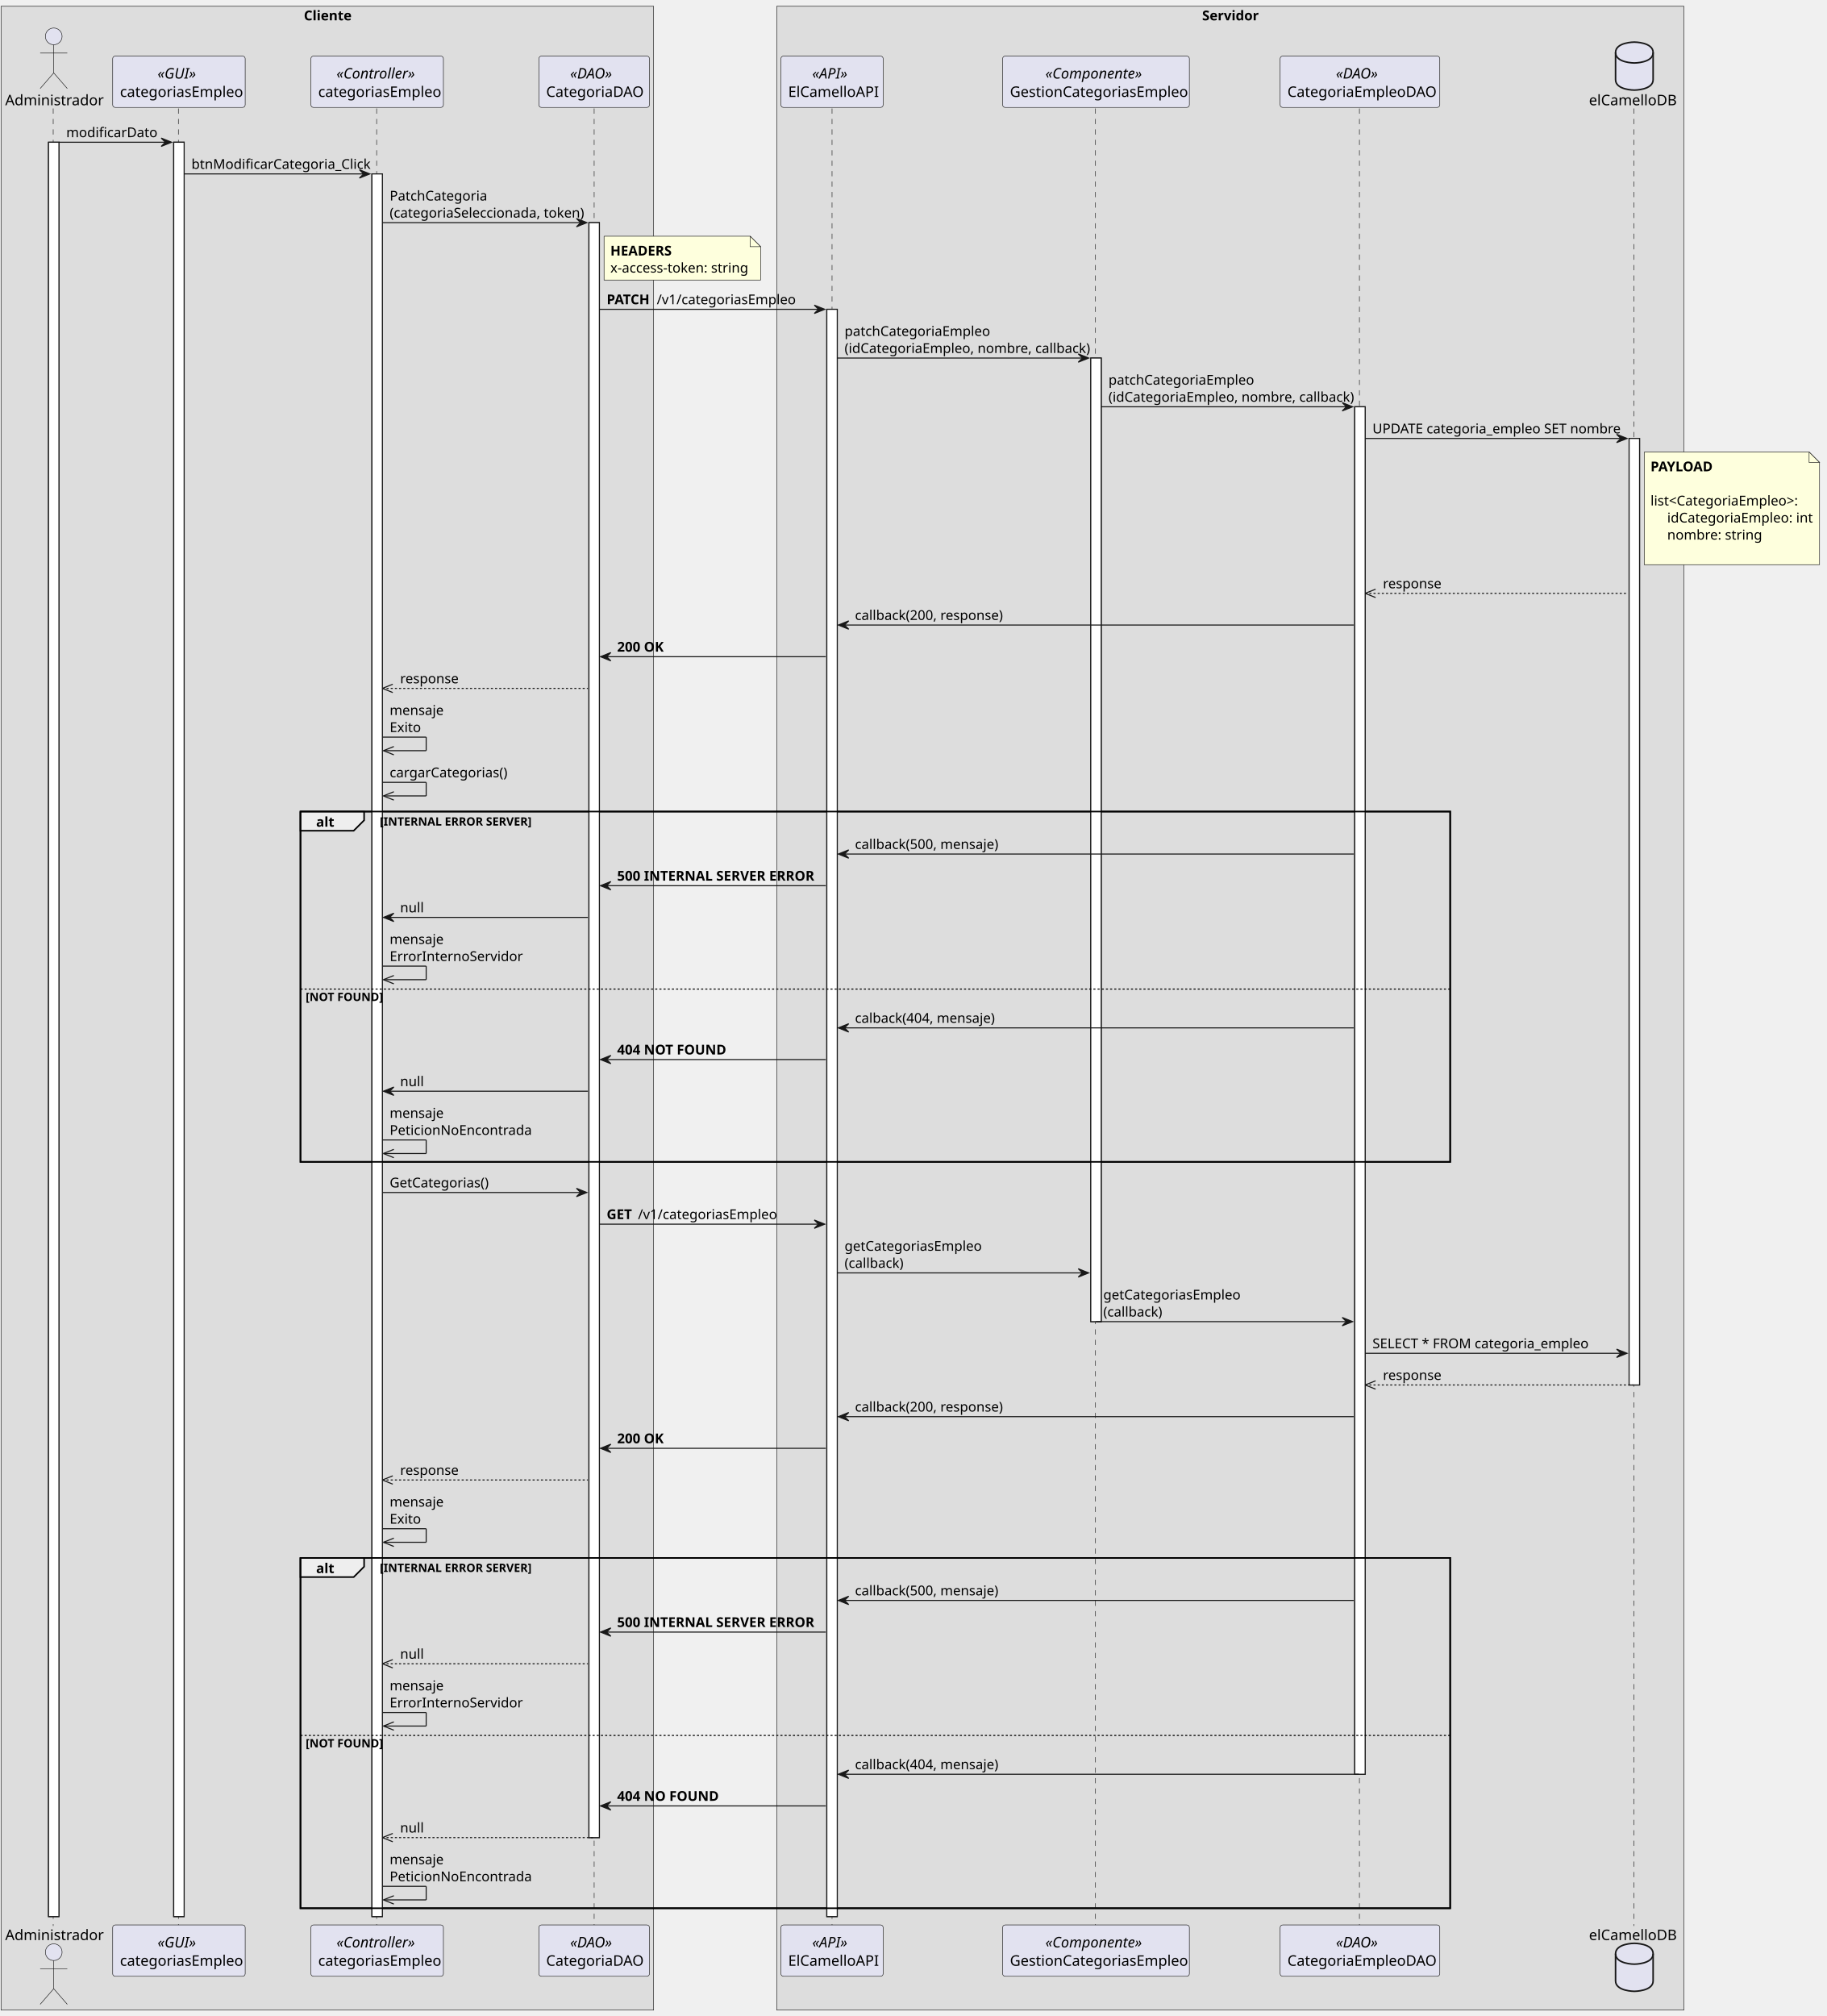
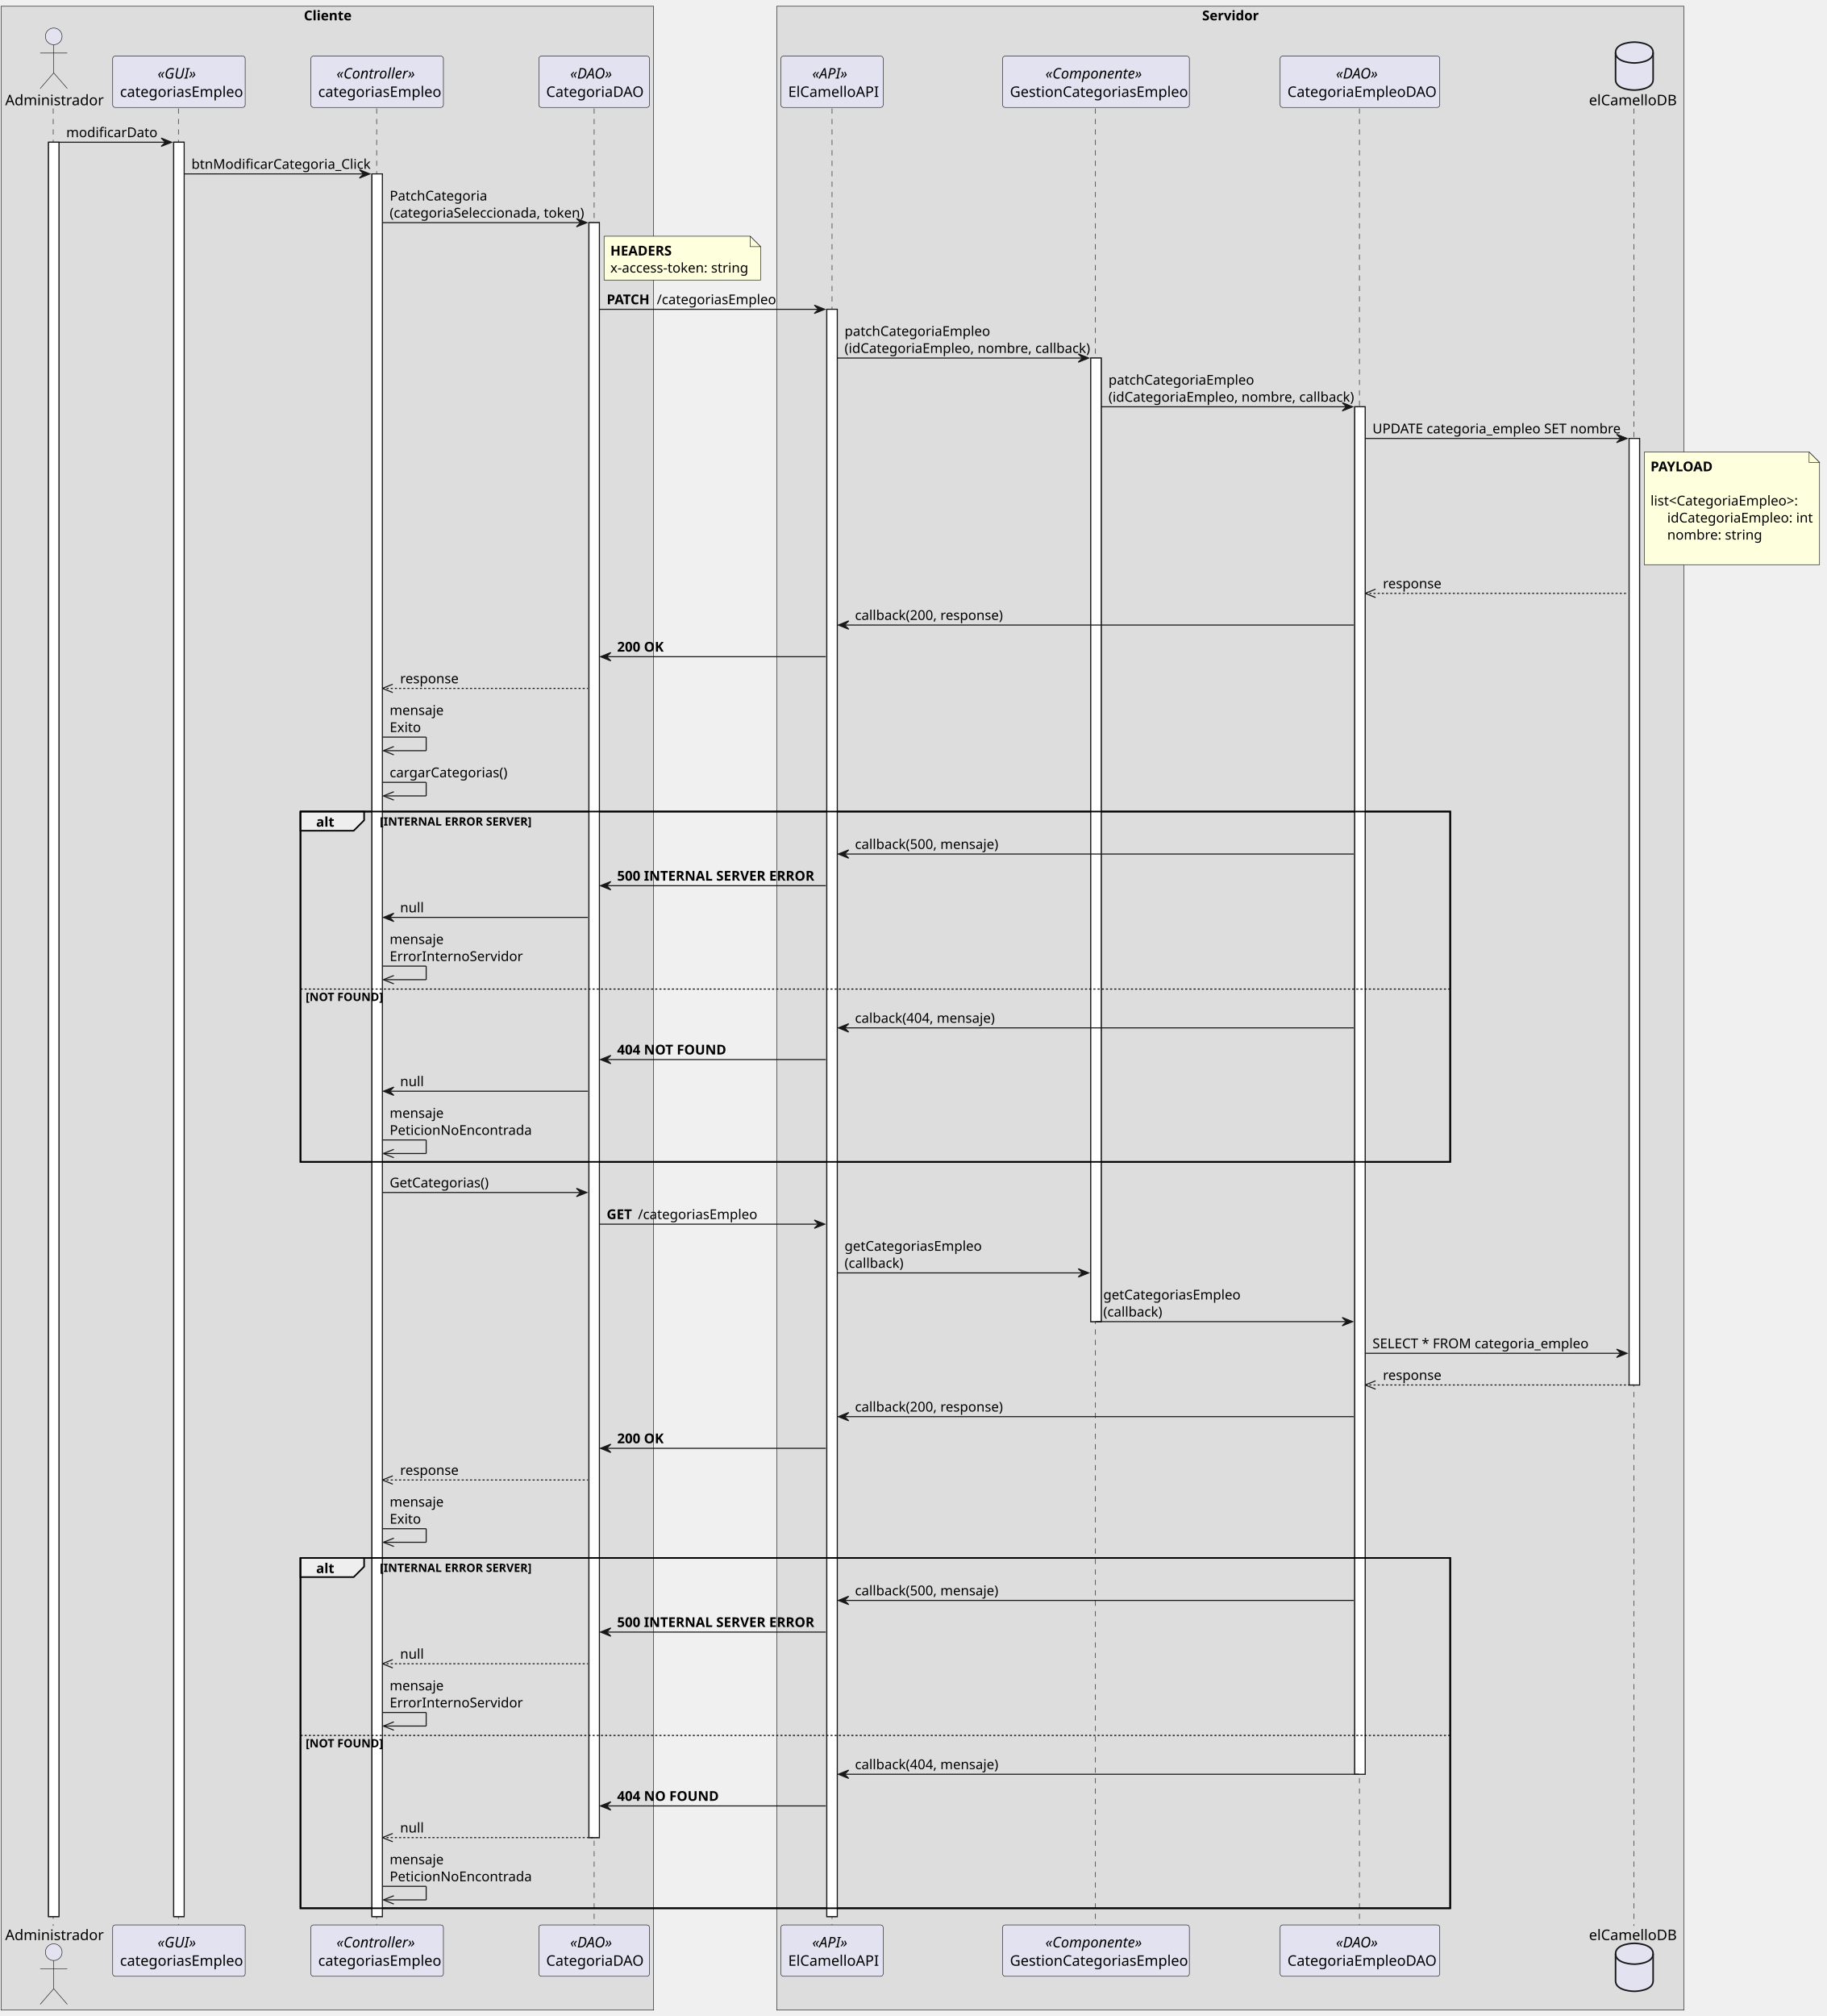
<svg xmlns="http://www.w3.org/2000/svg" contentStyleType="text/css" height="1932px" preserveAspectRatio="none" style="width:1751px;height:1932px;background:#FFFFFF;" version="1.1" viewBox="0 0 1751 1932" width="1751px" zoomAndPan="magnify">
  <defs />
  <g>
    <rect fill="#DDDDDD" height="1920.336" style="stroke:#181818;stroke-width:0.5;" width="625.5" x="1" y="6" />
    <text fill="#000000" font-family="sans-serif" font-size="13" font-weight="bold" lengthAdjust="spacing" textLength="45" x="291.25" y="19.495">Cliente</text>
    <rect fill="#DDDDDD" height="1920.336" style="stroke:#181818;stroke-width:0.5;" width="869.5" x="744.5" y="6" />
    <text fill="#000000" font-family="sans-serif" font-size="13" font-weight="bold" lengthAdjust="spacing" textLength="54" x="1152.25" y="19.495">Servidor</text>
    <rect fill="#FFFFFF" height="1700.414" style="stroke:#181818;stroke-width:1.0;" width="10" x="46.5" y="136.312" />
    <rect fill="#FFFFFF" height="1700.414" style="stroke:#181818;stroke-width:1.0;" width="10" x="166.5" y="136.312" />
    <rect fill="#FFFFFF" height="1670.062" style="stroke:#181818;stroke-width:1.0;" width="10" x="356.5" y="166.664" />
    <rect fill="#FFFFFF" height="1547.656" style="stroke:#181818;stroke-width:1.0;" width="10" x="564.5" y="213.367" />
    <rect fill="#FFFFFF" height="1540.305" style="stroke:#181818;stroke-width:1.0;" width="10" x="792.5" y="296.422" />
    <rect fill="#FFFFFF" height="923.438" style="stroke:#181818;stroke-width:1.0;" width="10" x="1045.5" y="343.125" />
    <rect fill="#FFFFFF" height="1310.492" style="stroke:#181818;stroke-width:1.0;" width="10" x="1298.5" y="389.828" />
    <rect fill="#FFFFFF" height="907.086" style="stroke:#181818;stroke-width:1.0;" width="10" x="1561.5" y="420.18" />
    <rect height="335.703" style="stroke:#000000;stroke-width:1.5;fill:none;" width="1102" x="288" y="777.75" />
    <rect height="335.703" style="stroke:#000000;stroke-width:1.5;fill:none;" width="1102" x="288" y="1493.023" />
    <line style="stroke:#181818;stroke-width:0.5;fill:none;stroke-dasharray:5.0,5.0;" x1="51" x2="51" y1="103.961" y2="1845.727" />
    <line style="stroke:#181818;stroke-width:0.5;fill:none;stroke-dasharray:5.0,5.0;" x1="171" x2="171" y1="103.961" y2="1845.727" />
    <line style="stroke:#181818;stroke-width:0.5;fill:none;stroke-dasharray:5.0,5.0;" x1="361" x2="361" y1="103.961" y2="1845.727" />
    <line style="stroke:#181818;stroke-width:0.5;fill:none;stroke-dasharray:5.0,5.0;" x1="569.5" x2="569.5" y1="103.961" y2="1845.727" />
    <line style="stroke:#181818;stroke-width:0.5;fill:none;stroke-dasharray:5.0,5.0;" x1="797.5" x2="797.5" y1="103.961" y2="1845.727" />
    <line style="stroke:#181818;stroke-width:0.5;fill:none;stroke-dasharray:5.0,5.0;" x1="1050" x2="1050" y1="103.961" y2="1845.727" />
    <line style="stroke:#181818;stroke-width:0.5;fill:none;stroke-dasharray:5.0,5.0;" x1="1303" x2="1303" y1="103.961" y2="1845.727" />
    <line style="stroke:#181818;stroke-width:0.5;fill:none;stroke-dasharray:5.0,5.0;" x1="1566" x2="1566" y1="103.961" y2="1845.727" />
    <text fill="#000000" font-family="sans-serif" font-size="14" lengthAdjust="spacing" textLength="87" x="5" y="100.885">Administrador</text>
    <ellipse cx="51.5" cy="34.852" fill="#E2E2F0" rx="8" ry="8" style="stroke:#181818;stroke-width:0.5;" />
    <path d="M51.5,42.852 L51.5,69.852 M38.5,50.852 L64.5,50.852 M51.5,69.852 L38.5,84.852 M51.5,69.852 L64.5,84.852 " fill="none" style="stroke:#181818;stroke-width:0.5;" />
    <text fill="#000000" font-family="sans-serif" font-size="14" lengthAdjust="spacing" textLength="87" x="5" y="1859.26">Administrador</text>
    <ellipse cx="51.5" cy="1870.836" fill="#E2E2F0" rx="8" ry="8" style="stroke:#181818;stroke-width:0.5;" />
    <path d="M51.5,1878.836 L51.5,1905.836 M38.5,1886.836 L64.5,1886.836 M51.5,1905.836 L38.5,1920.836 M51.5,1905.836 L64.5,1920.836 " fill="none" style="stroke:#181818;stroke-width:0.5;" />
    <rect fill="#E2E2F0" height="49.219" rx="2.5" ry="2.5" style="stroke:#181818;stroke-width:0.5;" width="127" x="108" y="53.742" />
    <text fill="#000000" font-family="sans-serif" font-size="14" font-style="italic" lengthAdjust="spacing" textLength="41" x="151" y="75.275">«GUI»</text>
    <text fill="#000000" font-family="sans-serif" font-size="14" lengthAdjust="spacing" textLength="113" x="115" y="92.885">categoriasEmpleo</text>
    <rect fill="#E2E2F0" height="49.219" rx="2.5" ry="2.5" style="stroke:#181818;stroke-width:0.5;" width="127" x="108" y="1844.727" />
    <text fill="#000000" font-family="sans-serif" font-size="14" font-style="italic" lengthAdjust="spacing" textLength="41" x="151" y="1866.26">«GUI»</text>
    <text fill="#000000" font-family="sans-serif" font-size="14" lengthAdjust="spacing" textLength="113" x="115" y="1883.869">categoriasEmpleo</text>
    <rect fill="#E2E2F0" height="49.219" rx="2.5" ry="2.5" style="stroke:#181818;stroke-width:0.5;" width="127" x="298" y="53.742" />
    <text fill="#000000" font-family="sans-serif" font-size="14" font-style="italic" lengthAdjust="spacing" textLength="78" x="322.5" y="75.275">«Controller»</text>
    <text fill="#000000" font-family="sans-serif" font-size="14" lengthAdjust="spacing" textLength="113" x="305" y="92.885">categoriasEmpleo</text>
    <rect fill="#E2E2F0" height="49.219" rx="2.5" ry="2.5" style="stroke:#181818;stroke-width:0.5;" width="127" x="298" y="1844.727" />
    <text fill="#000000" font-family="sans-serif" font-size="14" font-style="italic" lengthAdjust="spacing" textLength="78" x="322.5" y="1866.26">«Controller»</text>
    <text fill="#000000" font-family="sans-serif" font-size="14" lengthAdjust="spacing" textLength="113" x="305" y="1883.869">categoriasEmpleo</text>
    <rect fill="#E2E2F0" height="49.219" rx="2.5" ry="2.5" style="stroke:#181818;stroke-width:0.5;" width="106" x="516.5" y="53.742" />
    <text fill="#000000" font-family="sans-serif" font-size="14" font-style="italic" lengthAdjust="spacing" textLength="46" x="546.5" y="75.275">«DAO»</text>
    <text fill="#000000" font-family="sans-serif" font-size="14" lengthAdjust="spacing" textLength="92" x="523.5" y="92.885">CategoriaDAO</text>
    <rect fill="#E2E2F0" height="49.219" rx="2.5" ry="2.5" style="stroke:#181818;stroke-width:0.5;" width="106" x="516.5" y="1844.727" />
    <text fill="#000000" font-family="sans-serif" font-size="14" font-style="italic" lengthAdjust="spacing" textLength="46" x="546.5" y="1866.26">«DAO»</text>
    <text fill="#000000" font-family="sans-serif" font-size="14" lengthAdjust="spacing" textLength="92" x="523.5" y="1883.869">CategoriaDAO</text>
    <rect fill="#E2E2F0" height="49.219" rx="2.5" ry="2.5" style="stroke:#181818;stroke-width:0.5;" width="98" x="748.5" y="53.742" />
    <text fill="#000000" font-family="sans-serif" font-size="14" font-style="italic" lengthAdjust="spacing" textLength="38" x="778.5" y="75.275">«API»</text>
    <text fill="#000000" font-family="sans-serif" font-size="14" lengthAdjust="spacing" textLength="84" x="755.5" y="92.885">ElCamelloAPI</text>
    <rect fill="#E2E2F0" height="49.219" rx="2.5" ry="2.5" style="stroke:#181818;stroke-width:0.5;" width="98" x="748.5" y="1844.727" />
    <text fill="#000000" font-family="sans-serif" font-size="14" font-style="italic" lengthAdjust="spacing" textLength="38" x="778.5" y="1866.26">«API»</text>
    <text fill="#000000" font-family="sans-serif" font-size="14" lengthAdjust="spacing" textLength="84" x="755.5" y="1883.869">ElCamelloAPI</text>
    <rect fill="#E2E2F0" height="49.219" rx="2.5" ry="2.5" style="stroke:#181818;stroke-width:0.5;" width="179" x="961" y="53.742" />
    <text fill="#000000" font-family="sans-serif" font-size="14" font-style="italic" lengthAdjust="spacing" textLength="97" x="1002" y="75.275">«Componente»</text>
    <text fill="#000000" font-family="sans-serif" font-size="14" lengthAdjust="spacing" textLength="165" x="968" y="92.885">GestionCategoriasEmpleo</text>
    <rect fill="#E2E2F0" height="49.219" rx="2.5" ry="2.5" style="stroke:#181818;stroke-width:0.5;" width="179" x="961" y="1844.727" />
    <text fill="#000000" font-family="sans-serif" font-size="14" font-style="italic" lengthAdjust="spacing" textLength="97" x="1002" y="1866.26">«Componente»</text>
    <text fill="#000000" font-family="sans-serif" font-size="14" lengthAdjust="spacing" textLength="165" x="968" y="1883.869">GestionCategoriasEmpleo</text>
    <rect fill="#E2E2F0" height="49.219" rx="2.5" ry="2.5" style="stroke:#181818;stroke-width:0.5;" width="153" x="1227" y="53.742" />
    <text fill="#000000" font-family="sans-serif" font-size="14" font-style="italic" lengthAdjust="spacing" textLength="46" x="1280.5" y="75.275">«DAO»</text>
    <text fill="#000000" font-family="sans-serif" font-size="14" lengthAdjust="spacing" textLength="139" x="1234" y="92.885">CategoriaEmpleoDAO</text>
    <rect fill="#E2E2F0" height="49.219" rx="2.5" ry="2.5" style="stroke:#181818;stroke-width:0.5;" width="153" x="1227" y="1844.727" />
    <text fill="#000000" font-family="sans-serif" font-size="14" font-style="italic" lengthAdjust="spacing" textLength="46" x="1280.5" y="1866.26">«DAO»</text>
    <text fill="#000000" font-family="sans-serif" font-size="14" lengthAdjust="spacing" textLength="139" x="1234" y="1883.869">CategoriaEmpleoDAO</text>
    <text fill="#000000" font-family="sans-serif" font-size="14" lengthAdjust="spacing" textLength="81" x="1523" y="100.885">elCamelloDB</text>
    <path d="M1548.5,50.352 C1548.5,40.352 1566.5,40.352 1566.5,40.352 C1566.5,40.352 1584.5,40.352 1584.5,50.352 L1584.5,76.352 C1584.5,86.352 1566.5,86.352 1566.5,86.352 C1566.5,86.352 1548.5,86.352 1548.5,76.352 L1548.5,50.352 " fill="#E2E2F0" style="stroke:#181818;stroke-width:1.5;" />
    <path d="M1548.5,50.352 C1548.5,60.352 1566.5,60.352 1566.5,60.352 C1566.5,60.352 1584.5,60.352 1584.5,50.352 " fill="none" style="stroke:#181818;stroke-width:1.5;" />
    <text fill="#000000" font-family="sans-serif" font-size="14" lengthAdjust="spacing" textLength="81" x="1523" y="1859.26">elCamelloDB</text>
    <path d="M1548.5,1872.336 C1548.5,1862.336 1566.5,1862.336 1566.5,1862.336 C1566.5,1862.336 1584.5,1862.336 1584.5,1872.336 L1584.5,1898.336 C1584.5,1908.336 1566.5,1908.336 1566.5,1908.336 C1566.5,1908.336 1548.5,1908.336 1548.5,1898.336 L1548.5,1872.336 " fill="#E2E2F0" style="stroke:#181818;stroke-width:1.5;" />
    <path d="M1548.5,1872.336 C1548.5,1882.336 1566.5,1882.336 1566.5,1882.336 C1566.5,1882.336 1584.5,1882.336 1584.5,1872.336 " fill="none" style="stroke:#181818;stroke-width:1.5;" />
    <rect fill="#FFFFFF" height="1700.414" style="stroke:#181818;stroke-width:1.0;" width="10" x="46.5" y="136.312" />
    <rect fill="#FFFFFF" height="1700.414" style="stroke:#181818;stroke-width:1.0;" width="10" x="166.5" y="136.312" />
    <rect fill="#FFFFFF" height="1670.062" style="stroke:#181818;stroke-width:1.0;" width="10" x="356.5" y="166.664" />
    <rect fill="#FFFFFF" height="1547.656" style="stroke:#181818;stroke-width:1.0;" width="10" x="564.5" y="213.367" />
    <rect fill="#FFFFFF" height="1540.305" style="stroke:#181818;stroke-width:1.0;" width="10" x="792.5" y="296.422" />
    <rect fill="#FFFFFF" height="923.438" style="stroke:#181818;stroke-width:1.0;" width="10" x="1045.5" y="343.125" />
    <rect fill="#FFFFFF" height="1310.492" style="stroke:#181818;stroke-width:1.0;" width="10" x="1298.5" y="389.828" />
    <rect fill="#FFFFFF" height="907.086" style="stroke:#181818;stroke-width:1.0;" width="10" x="1561.5" y="420.18" />
    <polygon fill="#181818" points="154.5,132.312,164.5,136.312,154.5,140.312,158.5,136.312" style="stroke:#181818;stroke-width:1.0;" />
    <line style="stroke:#181818;stroke-width:1.0;" x1="56.5" x2="160.5" y1="136.312" y2="136.312" />
    <text fill="#000000" font-family="sans-serif" font-size="13" lengthAdjust="spacing" textLength="79" x="63.5" y="131.456">modificarDato</text>
    <polygon fill="#181818" points="344.5,162.664,354.5,166.664,344.5,170.664,348.5,166.664" style="stroke:#181818;stroke-width:1.0;" />
    <line style="stroke:#181818;stroke-width:1.0;" x1="176.5" x2="350.5" y1="166.664" y2="166.664" />
    <text fill="#000000" font-family="sans-serif" font-size="13" lengthAdjust="spacing" textLength="161" x="183.5" y="161.808">btnModificarCategoria_Click</text>
    <polygon fill="#181818" points="552.5,209.367,562.5,213.367,552.5,217.367,556.5,213.367" style="stroke:#181818;stroke-width:1.0;" />
    <line style="stroke:#181818;stroke-width:1.0;" x1="366.5" x2="558.5" y1="213.367" y2="213.367" />
    <text fill="#000000" font-family="sans-serif" font-size="13" lengthAdjust="spacing" textLength="89" x="373.5" y="192.159">PatchCategoria</text>
    <text fill="#000000" font-family="sans-serif" font-size="13" lengthAdjust="spacing" textLength="179" x="373.5" y="208.511">(categoriaSeleccionada, token)</text>
    <path d="M579,226.367 L579,268.367 L729,268.367 L729,236.367 L719,226.367 L579,226.367 " fill="#FEFFDD" style="stroke:#181818;stroke-width:0.5;" />
    <path d="M719,226.367 L719,236.367 L729,236.367 L719,226.367 " fill="#FEFFDD" style="stroke:#181818;stroke-width:0.5;" />
    <text fill="#000000" font-family="sans-serif" font-size="13" font-weight="bold" lengthAdjust="spacing" textLength="61" x="585" y="244.862">HEADERS</text>
    <text fill="#000000" font-family="sans-serif" font-size="13" lengthAdjust="spacing" textLength="129" x="585" y="261.214">x-access-token: string</text>
    <polygon fill="#181818" points="780.5,292.422,790.5,296.422,780.5,300.422,784.5,296.422" style="stroke:#181818;stroke-width:1.0;" />
    <line style="stroke:#181818;stroke-width:1.0;" x1="574.5" x2="786.5" y1="296.422" y2="296.422" />
    <text fill="#000000" font-family="sans-serif" font-size="13" font-weight="bold" lengthAdjust="spacing" textLength="44" x="581.5" y="291.565">PATCH</text>
-     <text fill="#000000" font-family="sans-serif" font-size="13" lengthAdjust="spacing" textLength="124" x="629.5" y="291.565">/v1/categoriasEmpleo</text>
+     <text fill="#000000" font-family="sans-serif" font-size="13" lengthAdjust="spacing" textLength="124" x="629.5" y="291.565">/categoriasEmpleo</text>
    <polygon fill="#181818" points="1033.5,339.125,1043.5,343.125,1033.5,347.125,1037.5,343.125" style="stroke:#181818;stroke-width:1.0;" />
    <line style="stroke:#181818;stroke-width:1.0;" x1="802.5" x2="1039.5" y1="343.125" y2="343.125" />
    <text fill="#000000" font-family="sans-serif" font-size="13" lengthAdjust="spacing" textLength="131" x="809.5" y="321.917">patchCategoriaEmpleo</text>
    <text fill="#000000" font-family="sans-serif" font-size="13" lengthAdjust="spacing" textLength="224" x="809.5" y="338.269">(idCategoriaEmpleo, nombre, callback)</text>
    <polygon fill="#181818" points="1286.5,385.828,1296.5,389.828,1286.5,393.828,1290.5,389.828" style="stroke:#181818;stroke-width:1.0;" />
    <line style="stroke:#181818;stroke-width:1.0;" x1="1055.5" x2="1292.5" y1="389.828" y2="389.828" />
    <text fill="#000000" font-family="sans-serif" font-size="13" lengthAdjust="spacing" textLength="131" x="1062.5" y="368.62">patchCategoriaEmpleo</text>
    <text fill="#000000" font-family="sans-serif" font-size="13" lengthAdjust="spacing" textLength="224" x="1062.5" y="384.972">(idCategoriaEmpleo, nombre, callback)</text>
    <polygon fill="#181818" points="1549.5,416.18,1559.5,420.18,1549.5,424.18,1553.5,420.18" style="stroke:#181818;stroke-width:1.0;" />
    <line style="stroke:#181818;stroke-width:1.0;" x1="1308.5" x2="1555.5" y1="420.18" y2="420.18" />
    <text fill="#000000" font-family="sans-serif" font-size="13" lengthAdjust="spacing" textLength="234" x="1315.5" y="415.323">UPDATE categoria_empleo SET nombre</text>
    <path d="M1576,433.18 L1576,541.18 L1744,541.18 L1744,443.18 L1734,433.18 L1576,433.18 " fill="#FEFFDD" style="stroke:#181818;stroke-width:0.5;" />
    <path d="M1734,433.18 L1734,443.18 L1744,443.18 L1734,433.18 " fill="#FEFFDD" style="stroke:#181818;stroke-width:0.5;" />
    <text fill="#000000" font-family="sans-serif" font-size="13" font-weight="bold" lengthAdjust="spacing" textLength="62" x="1582" y="451.675">PAYLOAD</text>
    <text fill="#000000" font-family="sans-serif" font-size="13" lengthAdjust="spacing" textLength="4" x="1582" y="468.026"> </text>
    <text fill="#000000" font-family="sans-serif" font-size="13" lengthAdjust="spacing" textLength="136" x="1582" y="484.378">list&lt;CategoriaEmpleo&gt;:</text>
    <text fill="#000000" font-family="sans-serif" font-size="13" lengthAdjust="spacing" textLength="131" x="1598" y="500.729">idCategoriaEmpleo: int</text>
    <text fill="#000000" font-family="sans-serif" font-size="13" lengthAdjust="spacing" textLength="83" x="1598" y="517.081">nombre: string</text>
    <text fill="#000000" font-family="sans-serif" font-size="13" lengthAdjust="spacing" textLength="4" x="1582" y="533.433"> </text>
    <line style="stroke:#181818;stroke-width:1.0;" x1="1308.5" x2="1318.5" y1="568.641" y2="564.641" />
    <line style="stroke:#181818;stroke-width:1.0;" x1="1308.5" x2="1318.5" y1="568.641" y2="572.641" />
    <line style="stroke:#181818;stroke-width:1.0;stroke-dasharray:2.0,2.0;" x1="1308.5" x2="1560.5" y1="568.641" y2="568.641" />
    <text fill="#000000" font-family="sans-serif" font-size="13" lengthAdjust="spacing" textLength="53" x="1325.5" y="563.784">response</text>
    <polygon fill="#181818" points="813.5,594.992,803.5,598.992,813.5,602.992,809.5,598.992" style="stroke:#181818;stroke-width:1.0;" />
    <line style="stroke:#181818;stroke-width:1.0;" x1="807.5" x2="1297.5" y1="598.992" y2="598.992" />
    <text fill="#000000" font-family="sans-serif" font-size="13" lengthAdjust="spacing" textLength="138" x="819.5" y="594.136">callback(200, response)</text>
    <polygon fill="#181818" points="585.5,625.344,575.5,629.344,585.5,633.344,581.5,629.344" style="stroke:#181818;stroke-width:1.0;" />
    <line style="stroke:#181818;stroke-width:1.0;" x1="579.5" x2="791.5" y1="629.344" y2="629.344" />
    <text fill="#000000" font-family="sans-serif" font-size="13" font-weight="bold" lengthAdjust="spacing" textLength="44" x="591.5" y="624.487">200 OK</text>
    <line style="stroke:#181818;stroke-width:1.0;" x1="366.5" x2="376.5" y1="659.695" y2="655.695" />
    <line style="stroke:#181818;stroke-width:1.0;" x1="366.5" x2="376.5" y1="659.695" y2="663.695" />
    <line style="stroke:#181818;stroke-width:1.0;stroke-dasharray:2.0,2.0;" x1="366.5" x2="563.5" y1="659.695" y2="659.695" />
    <text fill="#000000" font-family="sans-serif" font-size="13" lengthAdjust="spacing" textLength="53" x="383.5" y="654.839">response</text>
    <line style="stroke:#181818;stroke-width:1.0;" x1="366.5" x2="408.5" y1="706.398" y2="706.398" />
    <line style="stroke:#181818;stroke-width:1.0;" x1="408.5" x2="408.5" y1="706.398" y2="719.398" />
    <line style="stroke:#181818;stroke-width:1.0;" x1="367.5" x2="408.5" y1="719.398" y2="719.398" />
    <line style="stroke:#181818;stroke-width:1.0;" x1="367.5" x2="377.5" y1="719.398" y2="715.398" />
    <line style="stroke:#181818;stroke-width:1.0;" x1="367.5" x2="377.5" y1="719.398" y2="723.398" />
    <text fill="#000000" font-family="sans-serif" font-size="13" lengthAdjust="spacing" textLength="49" x="373.5" y="685.19">mensaje</text>
    <text fill="#000000" font-family="sans-serif" font-size="13" lengthAdjust="spacing" textLength="30" x="373.5" y="701.542">Exito</text>
    <line style="stroke:#181818;stroke-width:1.0;" x1="366.5" x2="408.5" y1="749.75" y2="749.75" />
    <line style="stroke:#181818;stroke-width:1.0;" x1="408.5" x2="408.5" y1="749.75" y2="762.75" />
    <line style="stroke:#181818;stroke-width:1.0;" x1="367.5" x2="408.5" y1="762.75" y2="762.75" />
    <line style="stroke:#181818;stroke-width:1.0;" x1="367.5" x2="377.5" y1="762.75" y2="758.75" />
    <line style="stroke:#181818;stroke-width:1.0;" x1="367.5" x2="377.5" y1="762.75" y2="766.75" />
    <text fill="#000000" font-family="sans-serif" font-size="13" lengthAdjust="spacing" textLength="106" x="373.5" y="744.894">cargarCategorias()</text>
    <path d="M288,777.75 L349,777.75 L349,786.102 L339,796.102 L288,796.102 L288,777.75 " fill="#EEEEEE" style="stroke:#000000;stroke-width:1.5;" />
    <rect fill="none" height="335.703" style="stroke:#000000;stroke-width:1.5;" width="1102" x="288" y="777.75" />
    <text fill="#000000" font-family="sans-serif" font-size="13" font-weight="bold" lengthAdjust="spacing" textLength="16" x="303" y="792.245">alt</text>
    <text fill="#000000" font-family="sans-serif" font-size="11" font-weight="bold" lengthAdjust="spacing" textLength="142" x="364" y="791.169">[INTERNAL ERROR SERVER]</text>
    <polygon fill="#181818" points="813.5,814.453,803.5,818.453,813.5,822.453,809.5,818.453" style="stroke:#181818;stroke-width:1.0;" />
    <line style="stroke:#181818;stroke-width:1.0;" x1="807.5" x2="1297.5" y1="818.453" y2="818.453" />
    <text fill="#000000" font-family="sans-serif" font-size="13" lengthAdjust="spacing" textLength="134" x="819.5" y="813.597">callback(500, mensaje)</text>
    <polygon fill="#181818" points="585.5,844.805,575.5,848.805,585.5,852.805,581.5,848.805" style="stroke:#181818;stroke-width:1.0;" />
    <line style="stroke:#181818;stroke-width:1.0;" x1="579.5" x2="791.5" y1="848.805" y2="848.805" />
    <text fill="#000000" font-family="sans-serif" font-size="13" font-weight="bold" lengthAdjust="spacing" textLength="194" x="591.5" y="843.948">500 INTERNAL SERVER ERROR</text>
    <polygon fill="#181818" points="377.5,875.156,367.5,879.156,377.5,883.156,373.5,879.156" style="stroke:#181818;stroke-width:1.0;" />
    <line style="stroke:#181818;stroke-width:1.0;" x1="371.5" x2="563.5" y1="879.156" y2="879.156" />
    <text fill="#000000" font-family="sans-serif" font-size="13" lengthAdjust="spacing" textLength="20" x="383.5" y="874.3">null</text>
    <line style="stroke:#181818;stroke-width:1.0;" x1="366.5" x2="408.5" y1="925.859" y2="925.859" />
    <line style="stroke:#181818;stroke-width:1.0;" x1="408.5" x2="408.5" y1="925.859" y2="938.859" />
    <line style="stroke:#181818;stroke-width:1.0;" x1="367.5" x2="408.5" y1="938.859" y2="938.859" />
    <line style="stroke:#181818;stroke-width:1.0;" x1="367.5" x2="377.5" y1="938.859" y2="934.859" />
    <line style="stroke:#181818;stroke-width:1.0;" x1="367.5" x2="377.5" y1="938.859" y2="942.859" />
    <text fill="#000000" font-family="sans-serif" font-size="13" lengthAdjust="spacing" textLength="49" x="373.5" y="904.651">mensaje</text>
    <text fill="#000000" font-family="sans-serif" font-size="13" lengthAdjust="spacing" textLength="113" x="373.5" y="921.003">ErrorInternoServidor</text>
    <line style="stroke:#000000;stroke-width:1.0;stroke-dasharray:2.0,2.0;" x1="288" x2="1390" y1="947.859" y2="947.859" />
    <text fill="#000000" font-family="sans-serif" font-size="11" font-weight="bold" lengthAdjust="spacing" textLength="68" x="293" y="959.278">[NOT FOUND]</text>
    <polygon fill="#181818" points="813.5,981.047,803.5,985.047,813.5,989.047,809.5,985.047" style="stroke:#181818;stroke-width:1.0;" />
    <line style="stroke:#181818;stroke-width:1.0;" x1="807.5" x2="1297.5" y1="985.047" y2="985.047" />
    <text fill="#000000" font-family="sans-serif" font-size="13" lengthAdjust="spacing" textLength="131" x="819.5" y="980.19">calback(404, mensaje)</text>
    <polygon fill="#181818" points="585.5,1011.398,575.5,1015.398,585.5,1019.398,581.5,1015.398" style="stroke:#181818;stroke-width:1.0;" />
    <line style="stroke:#181818;stroke-width:1.0;" x1="579.5" x2="791.5" y1="1015.398" y2="1015.398" />
    <text fill="#000000" font-family="sans-serif" font-size="13" font-weight="bold" lengthAdjust="spacing" textLength="101" x="591.5" y="1010.542">404 NOT FOUND</text>
    <polygon fill="#181818" points="377.5,1041.75,367.5,1045.75,377.5,1049.75,373.5,1045.75" style="stroke:#181818;stroke-width:1.0;" />
    <line style="stroke:#181818;stroke-width:1.0;" x1="371.5" x2="563.5" y1="1045.75" y2="1045.75" />
    <text fill="#000000" font-family="sans-serif" font-size="13" lengthAdjust="spacing" textLength="20" x="383.5" y="1040.894">null</text>
    <line style="stroke:#181818;stroke-width:1.0;" x1="366.5" x2="408.5" y1="1092.453" y2="1092.453" />
    <line style="stroke:#181818;stroke-width:1.0;" x1="408.5" x2="408.5" y1="1092.453" y2="1105.453" />
    <line style="stroke:#181818;stroke-width:1.0;" x1="367.5" x2="408.5" y1="1105.453" y2="1105.453" />
    <line style="stroke:#181818;stroke-width:1.0;" x1="367.5" x2="377.5" y1="1105.453" y2="1101.453" />
    <line style="stroke:#181818;stroke-width:1.0;" x1="367.5" x2="377.5" y1="1105.453" y2="1109.453" />
    <text fill="#000000" font-family="sans-serif" font-size="13" lengthAdjust="spacing" textLength="49" x="373.5" y="1071.245">mensaje</text>
    <text fill="#000000" font-family="sans-serif" font-size="13" lengthAdjust="spacing" textLength="129" x="373.5" y="1087.597">PeticionNoEncontrada</text>
    <polygon fill="#181818" points="552.5,1138.805,562.5,1142.805,552.5,1146.805,556.5,1142.805" style="stroke:#181818;stroke-width:1.0;" />
    <line style="stroke:#181818;stroke-width:1.0;" x1="366.5" x2="558.5" y1="1142.805" y2="1142.805" />
    <text fill="#000000" font-family="sans-serif" font-size="13" lengthAdjust="spacing" textLength="91" x="373.5" y="1137.948">GetCategorias()</text>
    <polygon fill="#181818" points="780.5,1169.156,790.5,1173.156,780.5,1177.156,784.5,1173.156" style="stroke:#181818;stroke-width:1.0;" />
    <line style="stroke:#181818;stroke-width:1.0;" x1="574.5" x2="786.5" y1="1173.156" y2="1173.156" />
    <text fill="#000000" font-family="sans-serif" font-size="13" font-weight="bold" lengthAdjust="spacing" textLength="26" x="581.5" y="1168.3">GET</text>
-     <text fill="#000000" font-family="sans-serif" font-size="13" lengthAdjust="spacing" textLength="124" x="611.5" y="1168.3">/v1/categoriasEmpleo</text>
+     <text fill="#000000" font-family="sans-serif" font-size="13" lengthAdjust="spacing" textLength="124" x="611.5" y="1168.3">/categoriasEmpleo</text>
    <polygon fill="#181818" points="1033.5,1215.859,1043.5,1219.859,1033.5,1223.859,1037.5,1219.859" style="stroke:#181818;stroke-width:1.0;" />
    <line style="stroke:#181818;stroke-width:1.0;" x1="802.5" x2="1039.5" y1="1219.859" y2="1219.859" />
    <text fill="#000000" font-family="sans-serif" font-size="13" lengthAdjust="spacing" textLength="124" x="809.5" y="1198.651">getCategoriasEmpleo</text>
    <text fill="#000000" font-family="sans-serif" font-size="13" lengthAdjust="spacing" textLength="56" x="809.5" y="1215.003">(callback)</text>
    <polygon fill="#181818" points="1286.5,1262.562,1296.5,1266.562,1286.5,1270.562,1290.5,1266.562" style="stroke:#181818;stroke-width:1.0;" />
    <line style="stroke:#181818;stroke-width:1.0;" x1="1050.5" x2="1292.5" y1="1266.562" y2="1266.562" />
    <text fill="#000000" font-family="sans-serif" font-size="13" lengthAdjust="spacing" textLength="124" x="1057.5" y="1245.354">getCategoriasEmpleo</text>
    <text fill="#000000" font-family="sans-serif" font-size="13" lengthAdjust="spacing" textLength="56" x="1057.5" y="1261.706">(callback)</text>
    <polygon fill="#181818" points="1549.5,1292.914,1559.5,1296.914,1549.5,1300.914,1553.5,1296.914" style="stroke:#181818;stroke-width:1.0;" />
    <line style="stroke:#181818;stroke-width:1.0;" x1="1308.5" x2="1555.5" y1="1296.914" y2="1296.914" />
    <text fill="#000000" font-family="sans-serif" font-size="13" lengthAdjust="spacing" textLength="207" x="1315.5" y="1292.058">SELECT * FROM categoria_empleo</text>
    <line style="stroke:#181818;stroke-width:1.0;" x1="1308.5" x2="1318.5" y1="1327.266" y2="1323.266" />
    <line style="stroke:#181818;stroke-width:1.0;" x1="1308.5" x2="1318.5" y1="1327.266" y2="1331.266" />
    <line style="stroke:#181818;stroke-width:1.0;stroke-dasharray:2.0,2.0;" x1="1308.5" x2="1565.5" y1="1327.266" y2="1327.266" />
    <text fill="#000000" font-family="sans-serif" font-size="13" lengthAdjust="spacing" textLength="53" x="1325.5" y="1322.409">response</text>
    <polygon fill="#181818" points="813.5,1353.617,803.5,1357.617,813.5,1361.617,809.5,1357.617" style="stroke:#181818;stroke-width:1.0;" />
    <line style="stroke:#181818;stroke-width:1.0;" x1="807.5" x2="1297.5" y1="1357.617" y2="1357.617" />
    <text fill="#000000" font-family="sans-serif" font-size="13" lengthAdjust="spacing" textLength="138" x="819.5" y="1352.761">callback(200, response)</text>
    <polygon fill="#181818" points="585.5,1383.969,575.5,1387.969,585.5,1391.969,581.5,1387.969" style="stroke:#181818;stroke-width:1.0;" />
    <line style="stroke:#181818;stroke-width:1.0;" x1="579.5" x2="791.5" y1="1387.969" y2="1387.969" />
    <text fill="#000000" font-family="sans-serif" font-size="13" font-weight="bold" lengthAdjust="spacing" textLength="44" x="591.5" y="1383.112">200 OK</text>
    <line style="stroke:#181818;stroke-width:1.0;" x1="366.5" x2="376.5" y1="1418.32" y2="1414.32" />
    <line style="stroke:#181818;stroke-width:1.0;" x1="366.5" x2="376.5" y1="1418.32" y2="1422.32" />
    <line style="stroke:#181818;stroke-width:1.0;stroke-dasharray:2.0,2.0;" x1="366.5" x2="563.5" y1="1418.32" y2="1418.32" />
    <text fill="#000000" font-family="sans-serif" font-size="13" lengthAdjust="spacing" textLength="53" x="383.5" y="1413.464">response</text>
    <line style="stroke:#181818;stroke-width:1.0;" x1="366.5" x2="408.5" y1="1465.023" y2="1465.023" />
    <line style="stroke:#181818;stroke-width:1.0;" x1="408.5" x2="408.5" y1="1465.023" y2="1478.023" />
    <line style="stroke:#181818;stroke-width:1.0;" x1="367.5" x2="408.5" y1="1478.023" y2="1478.023" />
    <line style="stroke:#181818;stroke-width:1.0;" x1="367.5" x2="377.5" y1="1478.023" y2="1474.023" />
    <line style="stroke:#181818;stroke-width:1.0;" x1="367.5" x2="377.5" y1="1478.023" y2="1482.023" />
    <text fill="#000000" font-family="sans-serif" font-size="13" lengthAdjust="spacing" textLength="49" x="373.5" y="1443.815">mensaje</text>
    <text fill="#000000" font-family="sans-serif" font-size="13" lengthAdjust="spacing" textLength="30" x="373.5" y="1460.167">Exito</text>
    <path d="M288,1493.023 L349,1493.023 L349,1501.375 L339,1511.375 L288,1511.375 L288,1493.023 " fill="#EEEEEE" style="stroke:#000000;stroke-width:1.5;" />
    <rect fill="none" height="335.703" style="stroke:#000000;stroke-width:1.5;" width="1102" x="288" y="1493.023" />
    <text fill="#000000" font-family="sans-serif" font-size="13" font-weight="bold" lengthAdjust="spacing" textLength="16" x="303" y="1507.519">alt</text>
    <text fill="#000000" font-family="sans-serif" font-size="11" font-weight="bold" lengthAdjust="spacing" textLength="142" x="364" y="1506.442">[INTERNAL ERROR SERVER]</text>
    <polygon fill="#181818" points="813.5,1529.727,803.5,1533.727,813.5,1537.727,809.5,1533.727" style="stroke:#181818;stroke-width:1.0;" />
    <line style="stroke:#181818;stroke-width:1.0;" x1="807.5" x2="1297.5" y1="1533.727" y2="1533.727" />
    <text fill="#000000" font-family="sans-serif" font-size="13" lengthAdjust="spacing" textLength="134" x="819.5" y="1528.87">callback(500, mensaje)</text>
    <polygon fill="#181818" points="585.5,1560.078,575.5,1564.078,585.5,1568.078,581.5,1564.078" style="stroke:#181818;stroke-width:1.0;" />
    <line style="stroke:#181818;stroke-width:1.0;" x1="579.5" x2="791.5" y1="1564.078" y2="1564.078" />
    <text fill="#000000" font-family="sans-serif" font-size="13" font-weight="bold" lengthAdjust="spacing" textLength="194" x="591.5" y="1559.222">500 INTERNAL SERVER ERROR</text>
    <line style="stroke:#181818;stroke-width:1.0;" x1="366.5" x2="376.5" y1="1594.43" y2="1590.43" />
    <line style="stroke:#181818;stroke-width:1.0;" x1="366.5" x2="376.5" y1="1594.43" y2="1598.43" />
    <line style="stroke:#181818;stroke-width:1.0;stroke-dasharray:2.0,2.0;" x1="366.5" x2="563.5" y1="1594.43" y2="1594.43" />
    <text fill="#000000" font-family="sans-serif" font-size="13" lengthAdjust="spacing" textLength="20" x="383.5" y="1589.573">null</text>
    <line style="stroke:#181818;stroke-width:1.0;" x1="366.5" x2="408.5" y1="1641.133" y2="1641.133" />
    <line style="stroke:#181818;stroke-width:1.0;" x1="408.5" x2="408.5" y1="1641.133" y2="1654.133" />
    <line style="stroke:#181818;stroke-width:1.0;" x1="367.5" x2="408.5" y1="1654.133" y2="1654.133" />
    <line style="stroke:#181818;stroke-width:1.0;" x1="367.5" x2="377.5" y1="1654.133" y2="1650.133" />
    <line style="stroke:#181818;stroke-width:1.0;" x1="367.5" x2="377.5" y1="1654.133" y2="1658.133" />
    <text fill="#000000" font-family="sans-serif" font-size="13" lengthAdjust="spacing" textLength="49" x="373.5" y="1619.925">mensaje</text>
    <text fill="#000000" font-family="sans-serif" font-size="13" lengthAdjust="spacing" textLength="113" x="373.5" y="1636.276">ErrorInternoServidor</text>
    <line style="stroke:#000000;stroke-width:1.0;stroke-dasharray:2.0,2.0;" x1="288" x2="1390" y1="1663.133" y2="1663.133" />
    <text fill="#000000" font-family="sans-serif" font-size="11" font-weight="bold" lengthAdjust="spacing" textLength="68" x="293" y="1674.552">[NOT FOUND]</text>
    <polygon fill="#181818" points="813.5,1696.32,803.5,1700.32,813.5,1704.32,809.5,1700.32" style="stroke:#181818;stroke-width:1.0;" />
    <line style="stroke:#181818;stroke-width:1.0;" x1="807.5" x2="1302.5" y1="1700.32" y2="1700.32" />
    <text fill="#000000" font-family="sans-serif" font-size="13" lengthAdjust="spacing" textLength="134" x="819.5" y="1695.464">callback(404, mensaje)</text>
    <polygon fill="#181818" points="585.5,1726.672,575.5,1730.672,585.5,1734.672,581.5,1730.672" style="stroke:#181818;stroke-width:1.0;" />
    <line style="stroke:#181818;stroke-width:1.0;" x1="579.5" x2="791.5" y1="1730.672" y2="1730.672" />
    <text fill="#000000" font-family="sans-serif" font-size="13" font-weight="bold" lengthAdjust="spacing" textLength="93" x="591.5" y="1725.815">404 NO FOUND</text>
    <line style="stroke:#181818;stroke-width:1.0;" x1="366.5" x2="376.5" y1="1761.023" y2="1757.023" />
    <line style="stroke:#181818;stroke-width:1.0;" x1="366.5" x2="376.5" y1="1761.023" y2="1765.023" />
    <line style="stroke:#181818;stroke-width:1.0;stroke-dasharray:2.0,2.0;" x1="366.5" x2="568.5" y1="1761.023" y2="1761.023" />
    <text fill="#000000" font-family="sans-serif" font-size="13" lengthAdjust="spacing" textLength="20" x="383.5" y="1756.167">null</text>
    <line style="stroke:#181818;stroke-width:1.0;" x1="366.5" x2="408.5" y1="1807.727" y2="1807.727" />
    <line style="stroke:#181818;stroke-width:1.0;" x1="408.5" x2="408.5" y1="1807.727" y2="1820.727" />
    <line style="stroke:#181818;stroke-width:1.0;" x1="367.5" x2="408.5" y1="1820.727" y2="1820.727" />
    <line style="stroke:#181818;stroke-width:1.0;" x1="367.5" x2="377.5" y1="1820.727" y2="1816.727" />
    <line style="stroke:#181818;stroke-width:1.0;" x1="367.5" x2="377.5" y1="1820.727" y2="1824.727" />
    <text fill="#000000" font-family="sans-serif" font-size="13" lengthAdjust="spacing" textLength="49" x="373.5" y="1786.519">mensaje</text>
    <text fill="#000000" font-family="sans-serif" font-size="13" lengthAdjust="spacing" textLength="129" x="373.5" y="1802.87">PeticionNoEncontrada</text>
  </g>
</svg>
